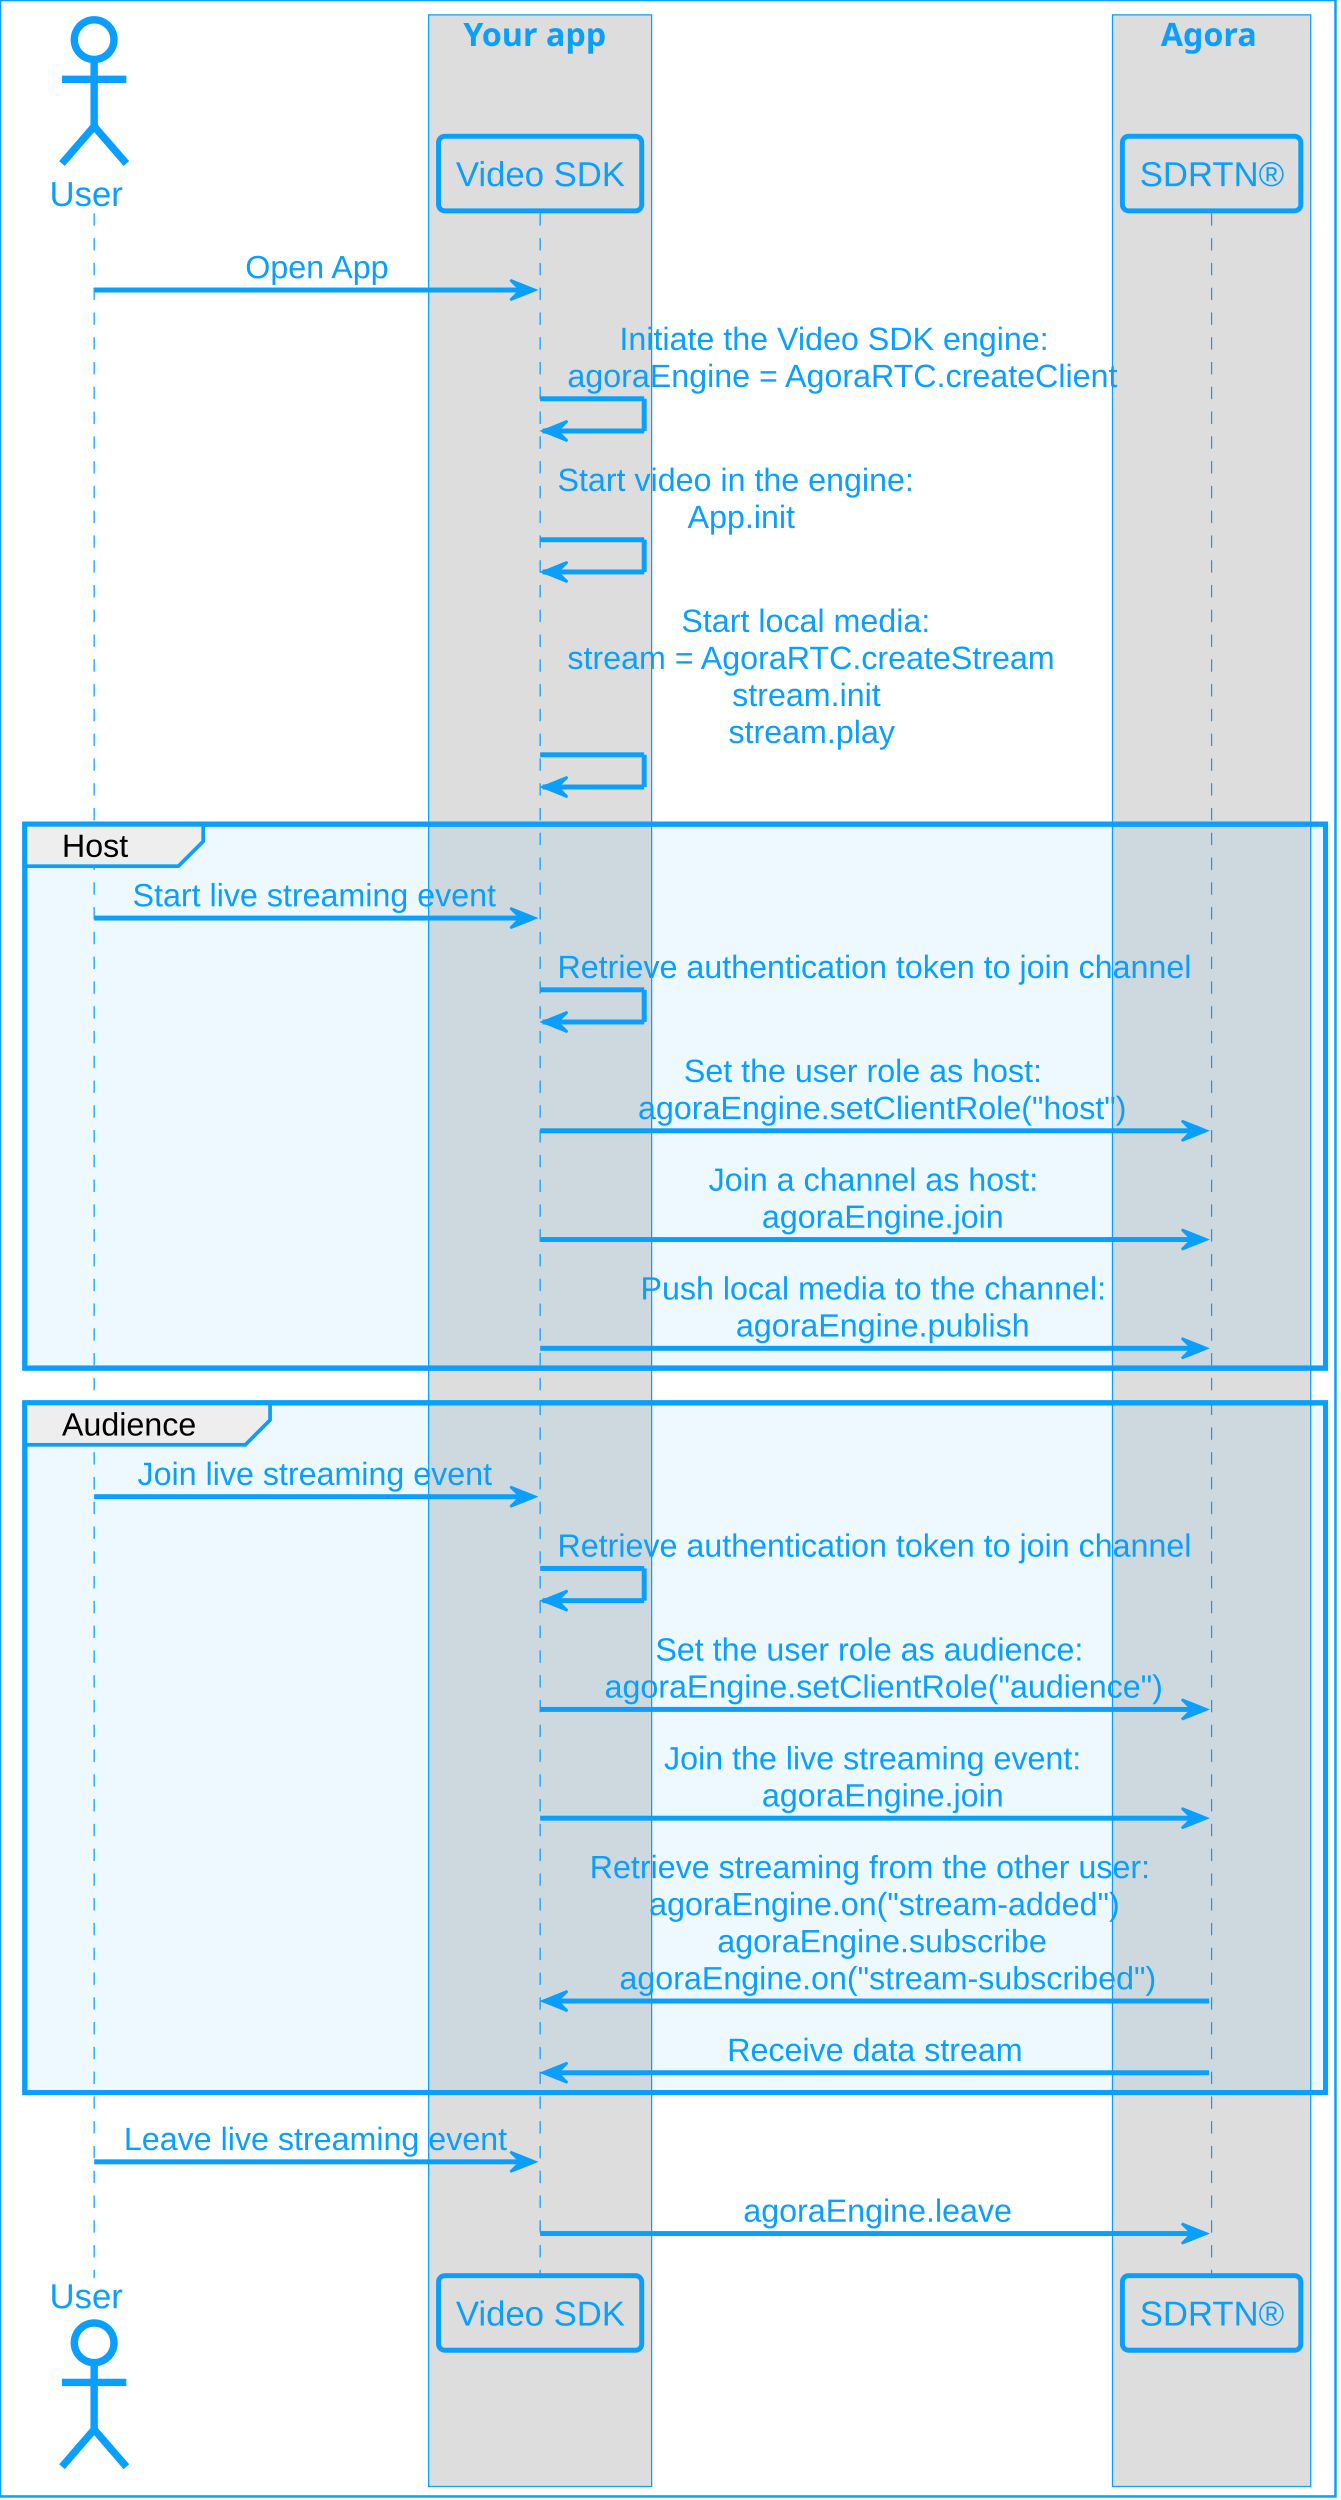
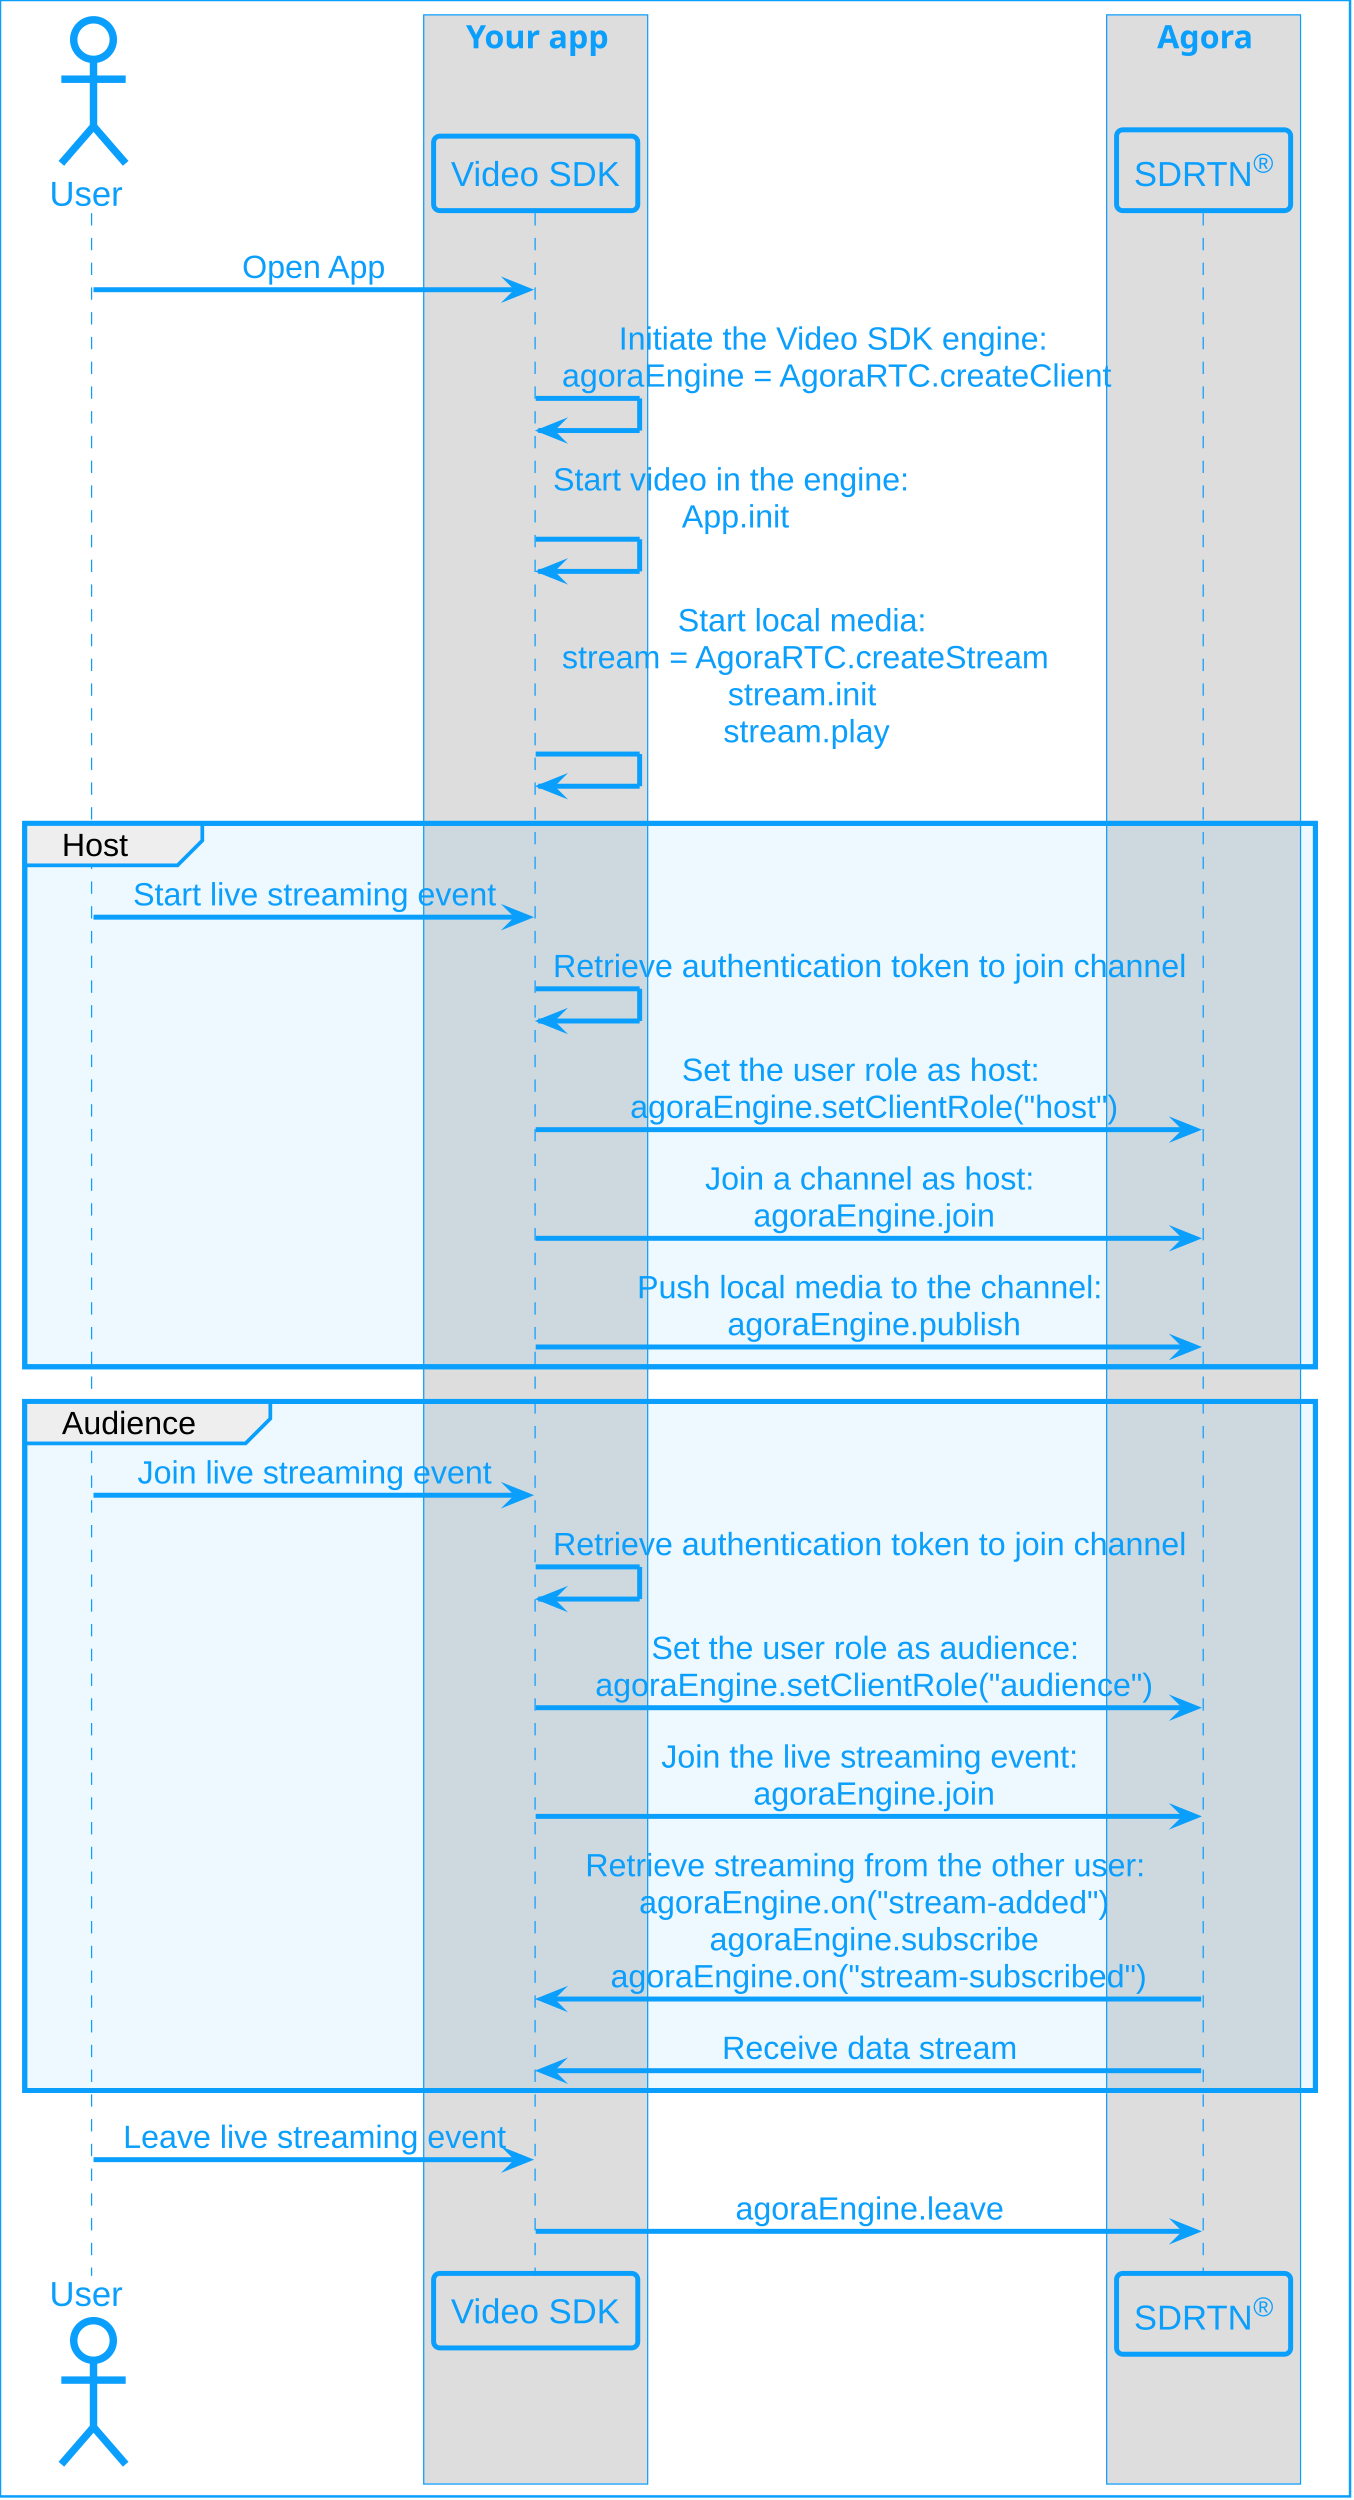
- <svg xmlns="http://www.w3.org/2000/svg" contentStyleType="text/css" height="1009px" preserveAspectRatio="none" style="width:541px;height:1009px;" version="1.1" viewBox="0 0 541 1009" width="541px" zoomAndPan="magnify">
+ <svg xmlns="http://www.w3.org/2000/svg" contentStyleType="text/css" data-diagram-type="SEQUENCE" height="1010px" preserveAspectRatio="none" style="width:547px;height:1010px;" version="1.1" viewBox="0 0 547 1010" width="547px" zoomAndPan="magnify">
  <defs />
  <g>
-     <rect fill="none" height="1007.557" style="stroke:#0A9EFD;stroke-width:1.0;" width="539" x="0" y="0" />
-     <rect fill="#999999" fill-opacity="0.333" height="997.557" style="stroke:#0A9EFD;stroke-width:0.5;" width="90" x="173" y="6" />
-     <text fill="#0A9EFD" font-family="sans-serif" font-size="13" font-weight="bold" lengthAdjust="spacing" textLength="62" x="187" y="18.568">Your app</text>
-     <rect fill="#999999" fill-opacity="0.333" height="997.557" style="stroke:#0A9EFD;stroke-width:0.5;" width="80" x="449" y="6" />
-     <text fill="#0A9EFD" font-family="sans-serif" font-size="13" font-weight="bold" lengthAdjust="spacing" textLength="41" x="468.5" y="18.568">Agora</text>
-     <rect fill="#0A9EFD" fill-opacity="0.067" height="219.539" style="stroke:#0A9EFD;stroke-width:2.0;" width="525" x="10" y="332.637" />
-     <rect fill="#0A9EFD" fill-opacity="0.067" height="278.385" style="stroke:#0A9EFD;stroke-width:2.0;" width="525" x="10" y="566.176" />
-     <line style="stroke:#0A9EFD;stroke-width:0.5;stroke-dasharray:5.0,5.0;" x1="38" x2="38" y1="86.099" y2="919.458" />
-     <line style="stroke:#0A9EFD;stroke-width:0.5;stroke-dasharray:5.0,5.0;" x1="218" x2="218" y1="86.099" y2="919.458" />
-     <line style="stroke:#0A9EFD;stroke-width:0.5;stroke-dasharray:5.0,5.0;" x1="489" x2="489" y1="86.099" y2="919.458" />
-     <text fill="#0A9EFD" font-family="Arial" font-size="14" lengthAdjust="spacing" textLength="30" x="20" y="83.132">User</text>
-     <ellipse cx="38" cy="16" fill="none" rx="8" ry="8" style="stroke:#0A9EFD;stroke-width:3.0;" />
-     <path d="M38,24 L38,51 M25,32 L51,32 M38,51 L25,66 M38,51 L51,66 " fill="none" style="stroke:#0A9EFD;stroke-width:3.0;" />
-     <text fill="#0A9EFD" font-family="Arial" font-size="14" lengthAdjust="spacing" textLength="30" x="20" y="931.59">User</text>
-     <ellipse cx="38" cy="945.557" fill="none" rx="8" ry="8" style="stroke:#0A9EFD;stroke-width:3.0;" />
-     <path d="M38,953.557 L38,980.557 M25,961.557 L51,961.557 M38,980.557 L25,995.557 M38,980.557 L51,995.557 " fill="none" style="stroke:#0A9EFD;stroke-width:3.0;" />
-     <rect fill="none" height="30.099" rx="2.5" ry="2.5" style="stroke:#0A9EFD;stroke-width:2.0;" width="82" x="177" y="55" />
-     <text fill="#0A9EFD" font-family="Arial" font-size="14" lengthAdjust="spacing" textLength="68" x="184" y="75.132">Video SDK</text>
-     <rect fill="none" height="30.099" rx="2.5" ry="2.5" style="stroke:#0A9EFD;stroke-width:2.0;" width="82" x="177" y="918.458" />
-     <text fill="#0A9EFD" font-family="Arial" font-size="14" lengthAdjust="spacing" textLength="68" x="184" y="938.59">Video SDK</text>
-     <rect fill="none" height="30.099" rx="2.5" ry="2.5" style="stroke:#0A9EFD;stroke-width:2.0;" width="72" x="453" y="55" />
-     <text fill="#0A9EFD" font-family="Arial" font-size="14" lengthAdjust="spacing" textLength="58" x="460" y="75.132">SDRTN®</text>
-     <rect fill="none" height="30.099" rx="2.5" ry="2.5" style="stroke:#0A9EFD;stroke-width:2.0;" width="72" x="453" y="918.458" />
-     <text fill="#0A9EFD" font-family="Arial" font-size="14" lengthAdjust="spacing" textLength="58" x="460" y="938.59">SDRTN®</text>
-     <polygon fill="#0A9EFD" points="206,113.047,216,117.047,206,121.047,210,117.047" style="stroke:#0A9EFD;stroke-width:1.0;" />
-     <line style="stroke:#0A9EFD;stroke-width:2.0;" x1="38" x2="212" y1="117.047" y2="117.047" />
-     <text fill="#0A9EFD" font-family="Arial" font-size="13" lengthAdjust="spacing" textLength="58" x="99" y="112.293">Open App</text>
-     <line style="stroke:#0A9EFD;stroke-width:2.0;" x1="218" x2="260" y1="160.945" y2="160.945" />
-     <line style="stroke:#0A9EFD;stroke-width:2.0;" x1="260" x2="260" y1="160.945" y2="173.945" />
-     <line style="stroke:#0A9EFD;stroke-width:2.0;" x1="219" x2="260" y1="173.945" y2="173.945" />
-     <polygon fill="#0A9EFD" points="229,169.945,219,173.945,229,177.945,225,173.945" style="stroke:#0A9EFD;stroke-width:1.0;" />
-     <text fill="#0A9EFD" font-family="Arial" font-size="13" lengthAdjust="spacing" textLength="175" x="250" y="141.241">Initiate the Video SDK engine:</text>
-     <text fill="#0A9EFD" font-family="Arial" font-size="13" lengthAdjust="spacing" textLength="221" x="229" y="156.19">agoraEngine = AgoraRTC.createClient</text>
-     <line style="stroke:#0A9EFD;stroke-width:2.0;" x1="218" x2="260" y1="217.842" y2="217.842" />
-     <line style="stroke:#0A9EFD;stroke-width:2.0;" x1="260" x2="260" y1="217.842" y2="230.842" />
-     <line style="stroke:#0A9EFD;stroke-width:2.0;" x1="219" x2="260" y1="230.842" y2="230.842" />
-     <polygon fill="#0A9EFD" points="229,226.842,219,230.842,229,234.842,225,230.842" style="stroke:#0A9EFD;stroke-width:1.0;" />
-     <text fill="#0A9EFD" font-family="Arial" font-size="13" lengthAdjust="spacing" textLength="145" x="225" y="198.139">Start video in the engine:</text>
-     <text fill="#0A9EFD" font-family="Arial" font-size="13" lengthAdjust="spacing" textLength="44" x="277.5" y="213.087">App.init</text>
-     <line style="stroke:#0A9EFD;stroke-width:2.0;" x1="218" x2="260" y1="304.637" y2="304.637" />
-     <line style="stroke:#0A9EFD;stroke-width:2.0;" x1="260" x2="260" y1="304.637" y2="317.637" />
-     <line style="stroke:#0A9EFD;stroke-width:2.0;" x1="219" x2="260" y1="317.637" y2="317.637" />
-     <polygon fill="#0A9EFD" points="229,313.637,219,317.637,229,321.637,225,317.637" style="stroke:#0A9EFD;stroke-width:1.0;" />
-     <text fill="#0A9EFD" font-family="Arial" font-size="13" lengthAdjust="spacing" textLength="102" x="275" y="255.036">Start local media:</text>
-     <text fill="#0A9EFD" font-family="Arial" font-size="13" lengthAdjust="spacing" textLength="198" x="229" y="269.985">stream = AgoraRTC.createStream</text>
-     <text fill="#0A9EFD" font-family="Arial" font-size="13" lengthAdjust="spacing" textLength="61" x="295.5" y="284.934">stream.init</text>
-     <text fill="#0A9EFD" font-family="Arial" font-size="13" lengthAdjust="spacing" textLength="68" x="294" y="299.882">stream.play</text>
-     <path d="M10,332.637 L82,332.637 L82,339.586 L72,349.586 L10,349.586 L10,332.637 " fill="#EEEEEE" style="stroke:#0A9EFD;stroke-width:1.5;" />
-     <rect fill="none" height="219.539" style="stroke:#0A9EFD;stroke-width:2.0;" width="525" x="10" y="332.637" />
-     <text fill="#000000" font-family="Arial" font-size="13" lengthAdjust="spacing" textLength="27" x="25" y="345.831">Host</text>
-     <polygon fill="#0A9EFD" points="206,366.535,216,370.535,206,374.535,210,370.535" style="stroke:#0A9EFD;stroke-width:1.0;" />
-     <line style="stroke:#0A9EFD;stroke-width:2.0;" x1="38" x2="212" y1="370.535" y2="370.535" />
-     <text fill="#0A9EFD" font-family="Arial" font-size="13" lengthAdjust="spacing" textLength="149" x="53.5" y="365.78">Start live streaming event</text>
-     <line style="stroke:#0A9EFD;stroke-width:2.0;" x1="218" x2="260" y1="399.483" y2="399.483" />
-     <line style="stroke:#0A9EFD;stroke-width:2.0;" x1="260" x2="260" y1="399.483" y2="412.483" />
-     <line style="stroke:#0A9EFD;stroke-width:2.0;" x1="219" x2="260" y1="412.483" y2="412.483" />
-     <polygon fill="#0A9EFD" points="229,408.483,219,412.483,229,416.483,225,412.483" style="stroke:#0A9EFD;stroke-width:1.0;" />
-     <text fill="#0A9EFD" font-family="Arial" font-size="13" lengthAdjust="spacing" textLength="257" x="225" y="394.728">Retrieve authentication token to join channel</text>
-     <polygon fill="#0A9EFD" points="477,452.381,487,456.381,477,460.381,481,456.381" style="stroke:#0A9EFD;stroke-width:1.0;" />
-     <line style="stroke:#0A9EFD;stroke-width:2.0;" x1="218" x2="483" y1="456.381" y2="456.381" />
-     <text fill="#0A9EFD" font-family="Arial" font-size="13" lengthAdjust="spacing" textLength="147" x="276" y="436.677">Set the user role as host:</text>
-     <text fill="#0A9EFD" font-family="Arial" font-size="13" lengthAdjust="spacing" textLength="196" x="257.5" y="451.626">agoraEngine.setClientRole("host")</text>
-     <polygon fill="#0A9EFD" points="477,496.278,487,500.278,477,504.278,481,500.278" style="stroke:#0A9EFD;stroke-width:1.0;" />
-     <line style="stroke:#0A9EFD;stroke-width:2.0;" x1="218" x2="483" y1="500.278" y2="500.278" />
-     <text fill="#0A9EFD" font-family="Arial" font-size="13" lengthAdjust="spacing" textLength="135" x="286" y="480.575">Join a channel as host:</text>
-     <text fill="#0A9EFD" font-family="Arial" font-size="13" lengthAdjust="spacing" textLength="96" x="307.5" y="495.523">agoraEngine.join</text>
-     <polygon fill="#0A9EFD" points="477,540.176,487,544.176,477,548.176,481,544.176" style="stroke:#0A9EFD;stroke-width:1.0;" />
-     <line style="stroke:#0A9EFD;stroke-width:2.0;" x1="218" x2="483" y1="544.176" y2="544.176" />
-     <text fill="#0A9EFD" font-family="Arial" font-size="13" lengthAdjust="spacing" textLength="190" x="258.5" y="524.472">Push local media to the channel:</text>
-     <text fill="#0A9EFD" font-family="Arial" font-size="13" lengthAdjust="spacing" textLength="117" x="297" y="539.421">agoraEngine.publish</text>
-     <path d="M10,566.176 L109,566.176 L109,573.125 L99,583.125 L10,583.125 L10,566.176 " fill="#EEEEEE" style="stroke:#0A9EFD;stroke-width:1.5;" />
-     <rect fill="none" height="278.385" style="stroke:#0A9EFD;stroke-width:2.0;" width="525" x="10" y="566.176" />
-     <text fill="#000000" font-family="Arial" font-size="13" lengthAdjust="spacing" textLength="54" x="25" y="579.37">Audience</text>
-     <polygon fill="#0A9EFD" points="206,600.073,216,604.073,206,608.073,210,604.073" style="stroke:#0A9EFD;stroke-width:1.0;" />
-     <line style="stroke:#0A9EFD;stroke-width:2.0;" x1="38" x2="212" y1="604.073" y2="604.073" />
-     <text fill="#0A9EFD" font-family="Arial" font-size="13" lengthAdjust="spacing" textLength="145" x="55.5" y="599.318">Join live streaming event</text>
-     <line style="stroke:#0A9EFD;stroke-width:2.0;" x1="218" x2="260" y1="633.022" y2="633.022" />
-     <line style="stroke:#0A9EFD;stroke-width:2.0;" x1="260" x2="260" y1="633.022" y2="646.022" />
-     <line style="stroke:#0A9EFD;stroke-width:2.0;" x1="219" x2="260" y1="646.022" y2="646.022" />
-     <polygon fill="#0A9EFD" points="229,642.022,219,646.022,229,650.022,225,646.022" style="stroke:#0A9EFD;stroke-width:1.0;" />
-     <text fill="#0A9EFD" font-family="Arial" font-size="13" lengthAdjust="spacing" textLength="257" x="225" y="628.267">Retrieve authentication token to join channel</text>
-     <polygon fill="#0A9EFD" points="477,685.919,487,689.919,477,693.919,481,689.919" style="stroke:#0A9EFD;stroke-width:1.0;" />
-     <line style="stroke:#0A9EFD;stroke-width:2.0;" x1="218" x2="483" y1="689.919" y2="689.919" />
-     <text fill="#0A9EFD" font-family="Arial" font-size="13" lengthAdjust="spacing" textLength="174" x="264.5" y="670.216">Set the user role as audience:</text>
-     <text fill="#0A9EFD" font-family="Arial" font-size="13" lengthAdjust="spacing" textLength="223" x="244" y="685.165">agoraEngine.setClientRole("audience")</text>
-     <polygon fill="#0A9EFD" points="477,729.817,487,733.817,477,737.817,481,733.817" style="stroke:#0A9EFD;stroke-width:1.0;" />
-     <line style="stroke:#0A9EFD;stroke-width:2.0;" x1="218" x2="483" y1="733.817" y2="733.817" />
-     <text fill="#0A9EFD" font-family="Arial" font-size="13" lengthAdjust="spacing" textLength="171" x="268" y="714.113">Join the live streaming event:</text>
-     <text fill="#0A9EFD" font-family="Arial" font-size="13" lengthAdjust="spacing" textLength="96" x="307.5" y="729.062">agoraEngine.join</text>
-     <polygon fill="#0A9EFD" points="229,803.612,219,807.612,229,811.612,225,807.612" style="stroke:#0A9EFD;stroke-width:1.0;" />
-     <line style="stroke:#0A9EFD;stroke-width:2.0;" x1="223" x2="488" y1="807.612" y2="807.612" />
-     <text fill="#0A9EFD" font-family="Arial" font-size="13" lengthAdjust="spacing" textLength="227" x="238" y="758.011">Retrieve streaming from the other user:</text>
-     <text fill="#0A9EFD" font-family="Arial" font-size="13" lengthAdjust="spacing" textLength="187" x="262" y="772.96">agoraEngine.on("stream-added")</text>
-     <text fill="#0A9EFD" font-family="Arial" font-size="13" lengthAdjust="spacing" textLength="132" x="289.5" y="787.908">agoraEngine.subscribe</text>
-     <text fill="#0A9EFD" font-family="Arial" font-size="13" lengthAdjust="spacing" textLength="215" x="250" y="802.857">agoraEngine.on("stream-subscribed")</text>
-     <polygon fill="#0A9EFD" points="229,832.561,219,836.561,229,840.561,225,836.561" style="stroke:#0A9EFD;stroke-width:1.0;" />
-     <line style="stroke:#0A9EFD;stroke-width:2.0;" x1="223" x2="488" y1="836.561" y2="836.561" />
-     <text fill="#0A9EFD" font-family="Arial" font-size="13" lengthAdjust="spacing" textLength="120" x="293.5" y="831.806">Receive data stream</text>
-     <polygon fill="#0A9EFD" points="206,868.509,216,872.509,206,876.509,210,872.509" style="stroke:#0A9EFD;stroke-width:1.0;" />
-     <line style="stroke:#0A9EFD;stroke-width:2.0;" x1="38" x2="212" y1="872.509" y2="872.509" />
-     <text fill="#0A9EFD" font-family="Arial" font-size="13" lengthAdjust="spacing" textLength="156" x="50" y="867.754">Leave live streaming event</text>
-     <polygon fill="#0A9EFD" points="477,897.458,487,901.458,477,905.458,481,901.458" style="stroke:#0A9EFD;stroke-width:1.0;" />
-     <line style="stroke:#0A9EFD;stroke-width:2.0;" x1="218" x2="483" y1="901.458" y2="901.458" />
-     <text fill="#0A9EFD" font-family="Arial" font-size="13" lengthAdjust="spacing" textLength="107" x="300" y="896.703">agoraEngine.leave</text>
+     <rect fill="none" height="1008.557" style="stroke:#0A9EFD;stroke-width:1;" width="545.42" x="0" y="0" />
+     <rect fill="#999999" fill-opacity="0.333" height="997.557" style="stroke:#0A9EFD;stroke-width:0.5;" width="90.482" x="171.18" y="6" />
+     <text fill="#0A9EFD" font-family="sans-serif" font-size="13" font-weight="700" lengthAdjust="spacing" textLength="56.335" x="188.253" y="19.495">Your app</text>
+     <rect fill="#999999" fill-opacity="0.333" height="997.557" style="stroke:#0A9EFD;stroke-width:0.5;" width="78.326" x="447.094" y="6" />
+     <text fill="#0A9EFD" font-family="sans-serif" font-size="13" font-weight="700" lengthAdjust="spacing" textLength="37.559" x="467.477" y="19.495">Agora</text>
+     <rect fill="#0A9EFD" fill-opacity="0.067" height="219.539" style="stroke:#0A9EFD;stroke-width:2;" width="521.42" x="10" y="332.637" />
+     <rect fill="#0A9EFD" fill-opacity="0.067" height="278.385" style="stroke:#0A9EFD;stroke-width:2;" width="521.42" x="10" y="566.176" />
+     <g class="participant-lifeline" data-entity-uid="part1" data-qualified-name="USR" data-source-line="5" id="part1-lifeline">
+       <g>
+         <rect fill="#000000" fill-opacity="0" height="833.359" width="8" x="33.779" y="86.099" />
+         <line style="stroke:#0A9EFD;stroke-width:0.5;stroke-dasharray:5,5;" x1="37" x2="37" y1="86.099" y2="919.458" />
+       </g>
+     </g>
+     <g class="participant-lifeline" data-entity-uid="part2" data-qualified-name="APP" data-source-line="9" id="part2-lifeline">
+       <g>
+         <rect fill="#000000" fill-opacity="0" height="833.359" width="8" x="212.421" y="86.099" />
+         <line style="stroke:#0A9EFD;stroke-width:0.5;stroke-dasharray:5,5;" x1="216.18" x2="216.18" y1="86.099" y2="919.458" />
+       </g>
+     </g>
+     <g class="participant-lifeline" data-entity-uid="part3" data-qualified-name="API" data-source-line="15" id="part3-lifeline">
+       <g>
+         <rect fill="#000000" fill-opacity="0" height="833.359" width="8" x="482.257" y="86.099" />
+         <line style="stroke:#0A9EFD;stroke-width:0.5;stroke-dasharray:5,5;" x1="486.094" x2="486.094" y1="86.099" y2="919.458" />
+       </g>
+     </g>
+     <g class="participant participant-head" data-entity-uid="part1" data-qualified-name="USR" data-source-line="5" id="part1-head">
+       <text fill="#0A9EFD" font-family="Arial" font-size="14" lengthAdjust="spacing" textLength="29.559" x="20" y="83.132">User</text>
+       <ellipse cx="37.779" cy="16" fill="none" rx="8" ry="8" style="stroke:#0A9EFD;stroke-width:3;" />
+       <path d="M37.779,24 L37.779,51 M24.779,32 L50.779,32 M37.779,51 L24.779,66 M37.779,51 L50.779,66" fill="none" style="stroke:#0A9EFD;stroke-width:3;" />
+     </g>
+     <g class="participant participant-tail" data-entity-uid="part1" data-qualified-name="USR" data-source-line="5" id="part1-tail">
+       <text fill="#0A9EFD" font-family="Arial" font-size="14" lengthAdjust="spacing" textLength="29.559" x="20" y="931.59">User</text>
+       <ellipse cx="37.779" cy="945.557" fill="none" rx="8" ry="8" style="stroke:#0A9EFD;stroke-width:3;" />
+       <path d="M37.779,953.557 L37.779,980.557 M24.779,961.557 L50.779,961.557 M37.779,980.557 L24.779,995.557 M37.779,980.557 L50.779,995.557" fill="none" style="stroke:#0A9EFD;stroke-width:3;" />
+     </g>
+     <g class="participant participant-head" data-entity-uid="part2" data-qualified-name="APP" data-source-line="9" id="part2-head">
+       <rect fill="none" height="30.099" rx="2.5" ry="2.5" style="stroke:#0A9EFD;stroke-width:2;" width="82.482" x="175.18" y="55" />
+       <text fill="#0A9EFD" font-family="Arial" font-size="14" lengthAdjust="spacing" textLength="68.482" x="182.18" y="75.132">Video SDK</text>
+     </g>
+     <g class="participant participant-tail" data-entity-uid="part2" data-qualified-name="APP" data-source-line="9" id="part2-tail">
+       <rect fill="none" height="30.099" rx="2.5" ry="2.5" style="stroke:#0A9EFD;stroke-width:2;" width="82.482" x="175.18" y="918.458" />
+       <text fill="#0A9EFD" font-family="Arial" font-size="14" lengthAdjust="spacing" textLength="68.482" x="182.18" y="938.59">Video SDK</text>
+     </g>
+     <g class="participant participant-head" data-entity-uid="part3" data-qualified-name="API" data-source-line="15" id="part3-head">
+       <rect fill="none" height="32.649" rx="2.5" ry="2.5" style="stroke:#0A9EFD;stroke-width:2;" width="70.326" x="451.094" y="52.45" />
+       <text fill="#0A9EFD" font-family="Arial" font-size="14" lengthAdjust="spacing" textLength="48.221" x="458.094" y="75.132">SDRTN</text>
+       <text fill="#0A9EFD" font-family="Arial" font-size="11" lengthAdjust="spacing" textLength="8.105" x="506.315" y="69.768">®</text>
+     </g>
+     <g class="participant participant-tail" data-entity-uid="part3" data-qualified-name="API" data-source-line="15" id="part3-tail">
+       <rect fill="none" height="32.649" rx="2.5" ry="2.5" style="stroke:#0A9EFD;stroke-width:2;" width="70.326" x="451.094" y="918.458" />
+       <text fill="#0A9EFD" font-family="Arial" font-size="14" lengthAdjust="spacing" textLength="48.221" x="458.094" y="941.14">SDRTN</text>
+       <text fill="#0A9EFD" font-family="Arial" font-size="11" lengthAdjust="spacing" textLength="8.105" x="506.315" y="935.776">®</text>
+     </g>
+     <g class="message" data-entity-1="part1" data-entity-2="part2" data-source-line="19" id="msg1">
+       <polygon fill="#0A9EFD" points="204.421,113.047,214.421,117.047,204.421,121.047,208.421,117.047" style="stroke:#0A9EFD;stroke-width:1;stroke-linejoin:miter;stroke-miterlimit:10;" />
+       <line style="stroke:#0A9EFD;stroke-width:2;" x1="37.779" x2="210.421" y1="117.047" y2="117.047" />
+       <text fill="#0A9EFD" font-family="Arial" font-size="13" lengthAdjust="spacing" textLength="58.544" x="97.828" y="112.293">Open App</text>
+     </g>
+     <g class="message" data-entity-1="part2" data-entity-2="part2" data-source-line="20" id="msg2">
+       <line style="stroke:#0A9EFD;stroke-width:2;" x1="216.421" x2="258.421" y1="160.945" y2="160.945" />
+       <line style="stroke:#0A9EFD;stroke-width:2;" x1="258.421" x2="258.421" y1="160.945" y2="173.945" />
+       <line style="stroke:#0A9EFD;stroke-width:2;" x1="217.421" x2="258.421" y1="173.945" y2="173.945" />
+       <polygon fill="#0A9EFD" points="227.421,169.945,217.421,173.945,227.421,177.945,223.421,173.945" style="stroke:#0A9EFD;stroke-width:1;stroke-linejoin:miter;stroke-miterlimit:10;" />
+       <text fill="#0A9EFD" font-family="Arial" font-size="13" lengthAdjust="spacing" textLength="173.45" x="249.967" y="141.241">Initiate the Video SDK engine:</text>
+       <text fill="#0A9EFD" font-family="Arial" font-size="13" lengthAdjust="spacing" textLength="222.93" x="227.033" y="156.19">agoraEngine = AgoraRTC.createClient</text>
+     </g>
+     <g class="message" data-entity-1="part2" data-entity-2="part2" data-source-line="21" id="msg3">
+       <line style="stroke:#0A9EFD;stroke-width:2;" x1="216.421" x2="258.421" y1="217.842" y2="217.842" />
+       <line style="stroke:#0A9EFD;stroke-width:2;" x1="258.421" x2="258.421" y1="217.842" y2="230.842" />
+       <line style="stroke:#0A9EFD;stroke-width:2;" x1="217.421" x2="258.421" y1="230.842" y2="230.842" />
+       <polygon fill="#0A9EFD" points="227.421,226.842,217.421,230.842,227.421,234.842,223.421,230.842" style="stroke:#0A9EFD;stroke-width:1;stroke-linejoin:miter;stroke-miterlimit:10;" />
+       <text fill="#0A9EFD" font-family="Arial" font-size="13" lengthAdjust="spacing" textLength="143.819" x="223.421" y="198.139">Start video in the engine:</text>
+       <text fill="#0A9EFD" font-family="Arial" font-size="13" lengthAdjust="spacing" textLength="43.361" x="275.456" y="213.087">App.init</text>
+     </g>
+     <g class="message" data-entity-1="part2" data-entity-2="part2" data-source-line="22" id="msg4">
+       <line style="stroke:#0A9EFD;stroke-width:2;" x1="216.421" x2="258.421" y1="304.637" y2="304.637" />
+       <line style="stroke:#0A9EFD;stroke-width:2;" x1="258.421" x2="258.421" y1="304.637" y2="317.637" />
+       <line style="stroke:#0A9EFD;stroke-width:2;" x1="217.421" x2="258.421" y1="317.637" y2="317.637" />
+       <polygon fill="#0A9EFD" points="227.421,313.637,217.421,317.637,227.421,321.637,223.421,317.637" style="stroke:#0A9EFD;stroke-width:1;stroke-linejoin:miter;stroke-miterlimit:10;" />
+       <text fill="#0A9EFD" font-family="Arial" font-size="13" lengthAdjust="spacing" textLength="100.433" x="273.809" y="255.036">Start local media:</text>
+       <text fill="#0A9EFD" font-family="Arial" font-size="13" lengthAdjust="spacing" textLength="197.596" x="227.033" y="269.985">stream = AgoraRTC.createStream</text>
+       <text fill="#0A9EFD" font-family="Arial" font-size="13" lengthAdjust="spacing" textLength="59.96" x="294.045" y="284.934">stream.init</text>
+       <text fill="#0A9EFD" font-family="Arial" font-size="13" lengthAdjust="spacing" textLength="67.19" x="292.236" y="299.882">stream.play</text>
+     </g>
+     <path d="M10,332.637 L81.73,332.637 L81.73,339.586 L71.73,349.586 L10,349.586 L10,332.637" fill="#EEEEEE" style="stroke:#0A9EFD;stroke-width:1.5;" />
+     <rect fill="none" height="219.539" style="stroke:#0A9EFD;stroke-width:2;" width="521.42" x="10" y="332.637" />
+     <text fill="#000000" font-family="Arial" font-size="13" lengthAdjust="spacing" textLength="26.73" x="25" y="345.831">Host</text>
+     <g class="message" data-entity-1="part1" data-entity-2="part2" data-source-line="24" id="msg5">
+       <polygon fill="#0A9EFD" points="204.421,366.535,214.421,370.535,204.421,374.535,208.421,370.535" style="stroke:#0A9EFD;stroke-width:1;stroke-linejoin:miter;stroke-miterlimit:10;" />
+       <line style="stroke:#0A9EFD;stroke-width:2;" x1="37.779" x2="210.421" y1="370.535" y2="370.535" />
+       <text fill="#0A9EFD" font-family="Arial" font-size="13" lengthAdjust="spacing" textLength="146.675" x="53.763" y="365.78">Start live streaming event</text>
+     </g>
+     <g class="message" data-entity-1="part2" data-entity-2="part2" data-source-line="25" id="msg6">
+       <line style="stroke:#0A9EFD;stroke-width:2;" x1="216.421" x2="258.421" y1="399.483" y2="399.483" />
+       <line style="stroke:#0A9EFD;stroke-width:2;" x1="258.421" x2="258.421" y1="399.483" y2="412.483" />
+       <line style="stroke:#0A9EFD;stroke-width:2;" x1="217.421" x2="258.421" y1="412.483" y2="412.483" />
+       <polygon fill="#0A9EFD" points="227.421,408.483,217.421,412.483,227.421,416.483,223.421,412.483" style="stroke:#0A9EFD;stroke-width:1;stroke-linejoin:miter;stroke-miterlimit:10;" />
+       <text fill="#0A9EFD" font-family="Arial" font-size="13" lengthAdjust="spacing" textLength="255.836" x="223.421" y="394.728">Retrieve authentication token to join channel</text>
+     </g>
+     <g class="message" data-entity-1="part2" data-entity-2="part3" data-source-line="26" id="msg7">
+       <polygon fill="#0A9EFD" points="474.257,452.381,484.257,456.381,474.257,460.381,478.257,456.381" style="stroke:#0A9EFD;stroke-width:1;stroke-linejoin:miter;stroke-miterlimit:10;" />
+       <line style="stroke:#0A9EFD;stroke-width:2;" x1="216.421" x2="480.257" y1="456.381" y2="456.381" />
+       <text fill="#0A9EFD" font-family="Arial" font-size="13" lengthAdjust="spacing" textLength="144.523" x="275.465" y="436.677">Set the user role as host:</text>
+       <text fill="#0A9EFD" font-family="Arial" font-size="13" lengthAdjust="spacing" textLength="197.114" x="254.588" y="451.626">agoraEngine.setClientRole("host")</text>
+     </g>
+     <g class="message" data-entity-1="part2" data-entity-2="part3" data-source-line="27" id="msg8">
+       <polygon fill="#0A9EFD" points="474.257,496.278,484.257,500.278,474.257,504.278,478.257,500.278" style="stroke:#0A9EFD;stroke-width:1;stroke-linejoin:miter;stroke-miterlimit:10;" />
+       <line style="stroke:#0A9EFD;stroke-width:2;" x1="216.421" x2="480.257" y1="500.278" y2="500.278" />
+       <text fill="#0A9EFD" font-family="Arial" font-size="13" lengthAdjust="spacing" textLength="132.977" x="284.85" y="480.575">Join a channel as host:</text>
+       <text fill="#0A9EFD" font-family="Arial" font-size="13" lengthAdjust="spacing" textLength="97.576" x="304.357" y="495.523">agoraEngine.join</text>
+     </g>
+     <g class="message" data-entity-1="part2" data-entity-2="part3" data-source-line="29" id="msg9">
+       <polygon fill="#0A9EFD" points="474.257,540.176,484.257,544.176,474.257,548.176,478.257,544.176" style="stroke:#0A9EFD;stroke-width:1;stroke-linejoin:miter;stroke-miterlimit:10;" />
+       <line style="stroke:#0A9EFD;stroke-width:2;" x1="216.421" x2="480.257" y1="544.176" y2="544.176" />
+       <text fill="#0A9EFD" font-family="Arial" font-size="13" lengthAdjust="spacing" textLength="187.897" x="257.39" y="524.472">Push local media to the channel:</text>
+       <text fill="#0A9EFD" font-family="Arial" font-size="13" lengthAdjust="spacing" textLength="118.536" x="293.877" y="539.421">agoraEngine.publish</text>
+     </g>
+     <path d="M10,566.176 L109.209,566.176 L109.209,573.125 L99.209,583.125 L10,583.125 L10,566.176" fill="#EEEEEE" style="stroke:#0A9EFD;stroke-width:1.5;" />
+     <rect fill="none" height="278.385" style="stroke:#0A9EFD;stroke-width:2;" width="521.42" x="10" y="566.176" />
+     <text fill="#000000" font-family="Arial" font-size="13" lengthAdjust="spacing" textLength="54.209" x="25" y="579.37">Audience</text>
+     <g class="message" data-entity-1="part1" data-entity-2="part2" data-source-line="33" id="msg10">
+       <polygon fill="#0A9EFD" points="204.421,600.073,214.421,604.073,204.421,608.073,208.421,604.073" style="stroke:#0A9EFD;stroke-width:1;stroke-linejoin:miter;stroke-miterlimit:10;" />
+       <line style="stroke:#0A9EFD;stroke-width:2;" x1="37.779" x2="210.421" y1="604.073" y2="604.073" />
+       <text fill="#0A9EFD" font-family="Arial" font-size="13" lengthAdjust="spacing" textLength="143.07" x="55.565" y="599.318">Join live streaming event</text>
+     </g>
+     <g class="message" data-entity-1="part2" data-entity-2="part2" data-source-line="34" id="msg11">
+       <line style="stroke:#0A9EFD;stroke-width:2;" x1="216.421" x2="258.421" y1="633.022" y2="633.022" />
+       <line style="stroke:#0A9EFD;stroke-width:2;" x1="258.421" x2="258.421" y1="633.022" y2="646.022" />
+       <line style="stroke:#0A9EFD;stroke-width:2;" x1="217.421" x2="258.421" y1="646.022" y2="646.022" />
+       <polygon fill="#0A9EFD" points="227.421,642.022,217.421,646.022,227.421,650.022,223.421,646.022" style="stroke:#0A9EFD;stroke-width:1;stroke-linejoin:miter;stroke-miterlimit:10;" />
+       <text fill="#0A9EFD" font-family="Arial" font-size="13" lengthAdjust="spacing" textLength="255.836" x="223.421" y="628.267">Retrieve authentication token to join channel</text>
+     </g>
+     <g class="message" data-entity-1="part2" data-entity-2="part3" data-source-line="35" id="msg12">
+       <polygon fill="#0A9EFD" points="474.257,685.919,484.257,689.919,474.257,693.919,478.257,689.919" style="stroke:#0A9EFD;stroke-width:1;stroke-linejoin:miter;stroke-miterlimit:10;" />
+       <line style="stroke:#0A9EFD;stroke-width:2;" x1="216.421" x2="480.257" y1="689.919" y2="689.919" />
+       <text fill="#0A9EFD" font-family="Arial" font-size="13" lengthAdjust="spacing" textLength="172.72" x="263.173" y="670.216">Set the user role as audience:</text>
+       <text fill="#0A9EFD" font-family="Arial" font-size="13" lengthAdjust="spacing" textLength="225.31" x="240.49" y="685.165">agoraEngine.setClientRole("audience")</text>
+     </g>
+     <g class="message" data-entity-1="part2" data-entity-2="part3" data-source-line="36" id="msg13">
+       <polygon fill="#0A9EFD" points="474.257,729.817,484.257,733.817,474.257,737.817,478.257,733.817" style="stroke:#0A9EFD;stroke-width:1;stroke-linejoin:miter;stroke-miterlimit:10;" />
+       <line style="stroke:#0A9EFD;stroke-width:2;" x1="216.421" x2="480.257" y1="733.817" y2="733.817" />
+       <text fill="#0A9EFD" font-family="Arial" font-size="13" lengthAdjust="spacing" textLength="168.365" x="267.156" y="714.113">Join the live streaming event:</text>
+       <text fill="#0A9EFD" font-family="Arial" font-size="13" lengthAdjust="spacing" textLength="97.576" x="304.357" y="729.062">agoraEngine.join</text>
+     </g>
+     <g class="message" data-entity-1="part3" data-entity-2="part2" data-source-line="37" id="msg14">
+       <polygon fill="#0A9EFD" points="227.421,803.612,217.421,807.612,227.421,811.612,223.421,807.612" style="stroke:#0A9EFD;stroke-width:1;stroke-linejoin:miter;stroke-miterlimit:10;" />
+       <line style="stroke:#0A9EFD;stroke-width:2;" x1="221.421" x2="485.257" y1="807.612" y2="807.612" />
+       <text fill="#0A9EFD" font-family="Arial" font-size="13" lengthAdjust="spacing" textLength="226.148" x="236.459" y="758.011">Retrieve streaming from the other user:</text>
+       <text fill="#0A9EFD" font-family="Arial" font-size="13" lengthAdjust="spacing" textLength="189.897" x="258.197" y="772.96">agoraEngine.on("stream-added")</text>
+       <text fill="#0A9EFD" font-family="Arial" font-size="13" lengthAdjust="spacing" textLength="132.977" x="286.656" y="787.908">agoraEngine.subscribe</text>
+       <text fill="#0A9EFD" font-family="Arial" font-size="13" lengthAdjust="spacing" textLength="216.614" x="246.644" y="802.857">agoraEngine.on("stream-subscribed")</text>
+     </g>
+     <g class="message" data-entity-1="part3" data-entity-2="part2" data-source-line="38" id="msg15">
+       <polygon fill="#0A9EFD" points="227.421,832.561,217.421,836.561,227.421,840.561,223.421,836.561" style="stroke:#0A9EFD;stroke-width:1;stroke-linejoin:miter;stroke-miterlimit:10;" />
+       <line style="stroke:#0A9EFD;stroke-width:2;" x1="221.421" x2="485.257" y1="836.561" y2="836.561" />
+       <text fill="#0A9EFD" font-family="Arial" font-size="13" lengthAdjust="spacing" textLength="119.222" x="291.728" y="831.806">Receive data stream</text>
+     </g>
+     <g class="message" data-entity-1="part1" data-entity-2="part2" data-source-line="41" id="msg16">
+       <polygon fill="#0A9EFD" points="204.421,868.509,214.421,872.509,204.421,876.509,208.421,872.509" style="stroke:#0A9EFD;stroke-width:1;stroke-linejoin:miter;stroke-miterlimit:10;" />
+       <line style="stroke:#0A9EFD;stroke-width:2;" x1="37.779" x2="210.421" y1="872.509" y2="872.509" />
+       <text fill="#0A9EFD" font-family="Arial" font-size="13" lengthAdjust="spacing" textLength="154.642" x="49.779" y="867.754">Leave live streaming event</text>
+     </g>
+     <g class="message" data-entity-1="part2" data-entity-2="part3" data-source-line="42" id="msg17">
+       <polygon fill="#0A9EFD" points="474.257,897.458,484.257,901.458,474.257,905.458,478.257,901.458" style="stroke:#0A9EFD;stroke-width:1;stroke-linejoin:miter;stroke-miterlimit:10;" />
+       <line style="stroke:#0A9EFD;stroke-width:2;" x1="216.421" x2="480.257" y1="901.458" y2="901.458" />
+       <text fill="#0A9EFD" font-family="Arial" font-size="13" lengthAdjust="spacing" textLength="108.418" x="297.13" y="896.703">agoraEngine.leave</text>
+     </g>
  </g>
</svg>
